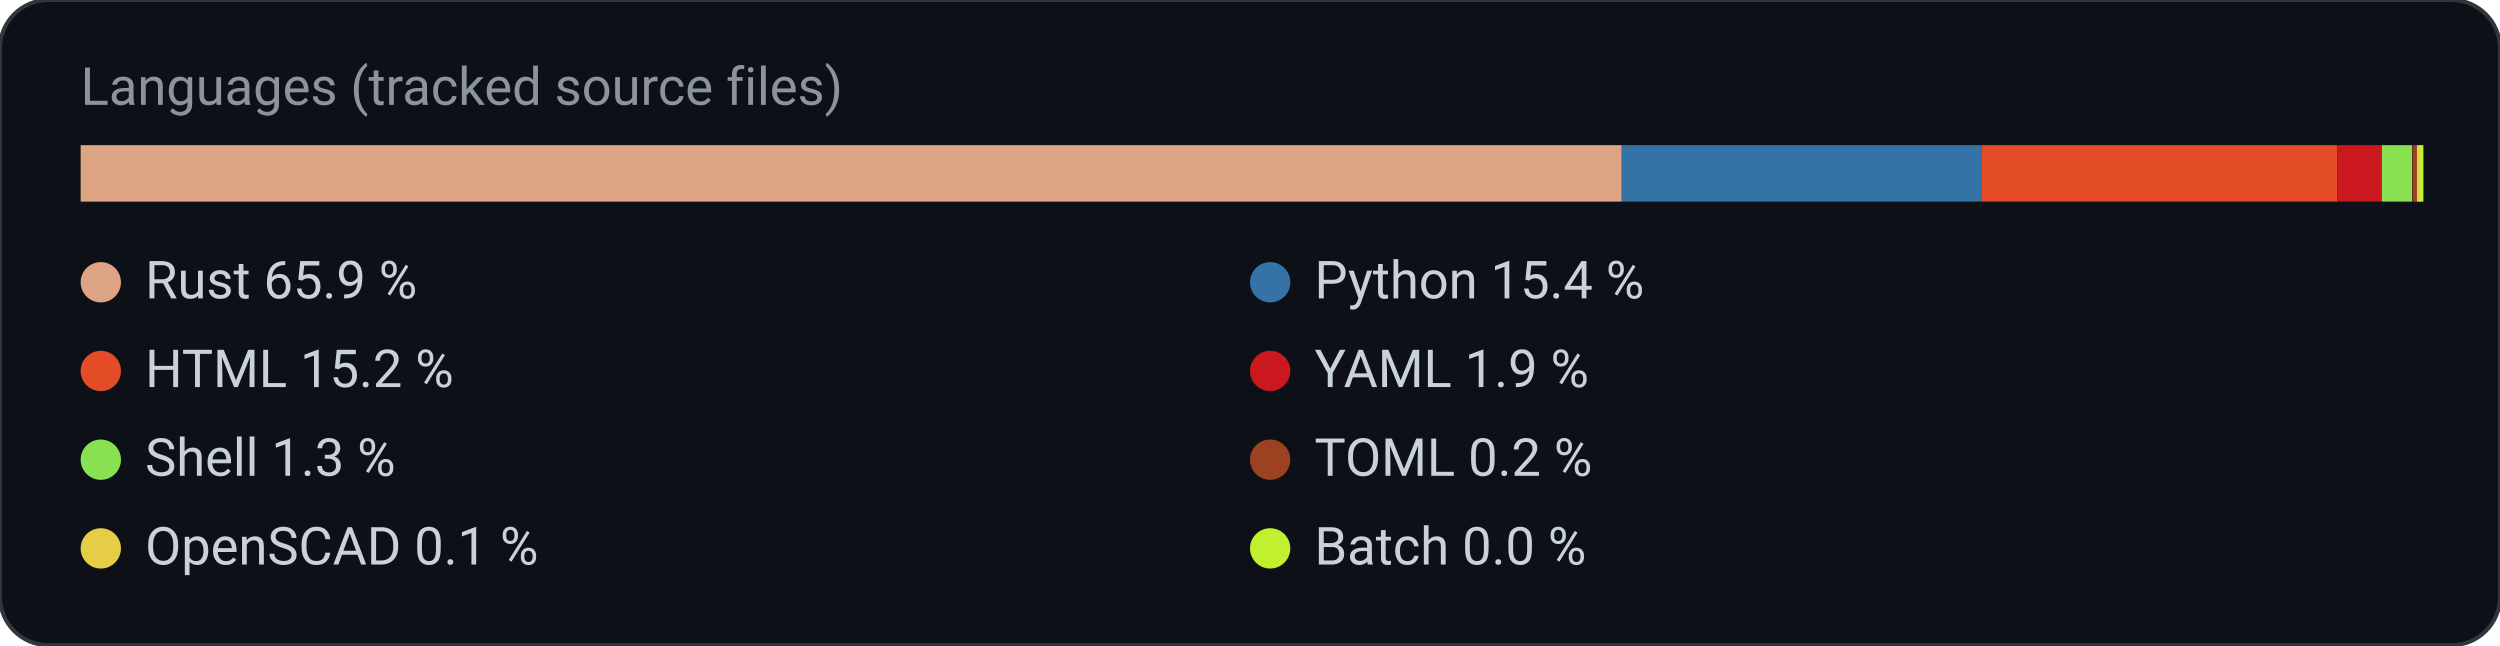
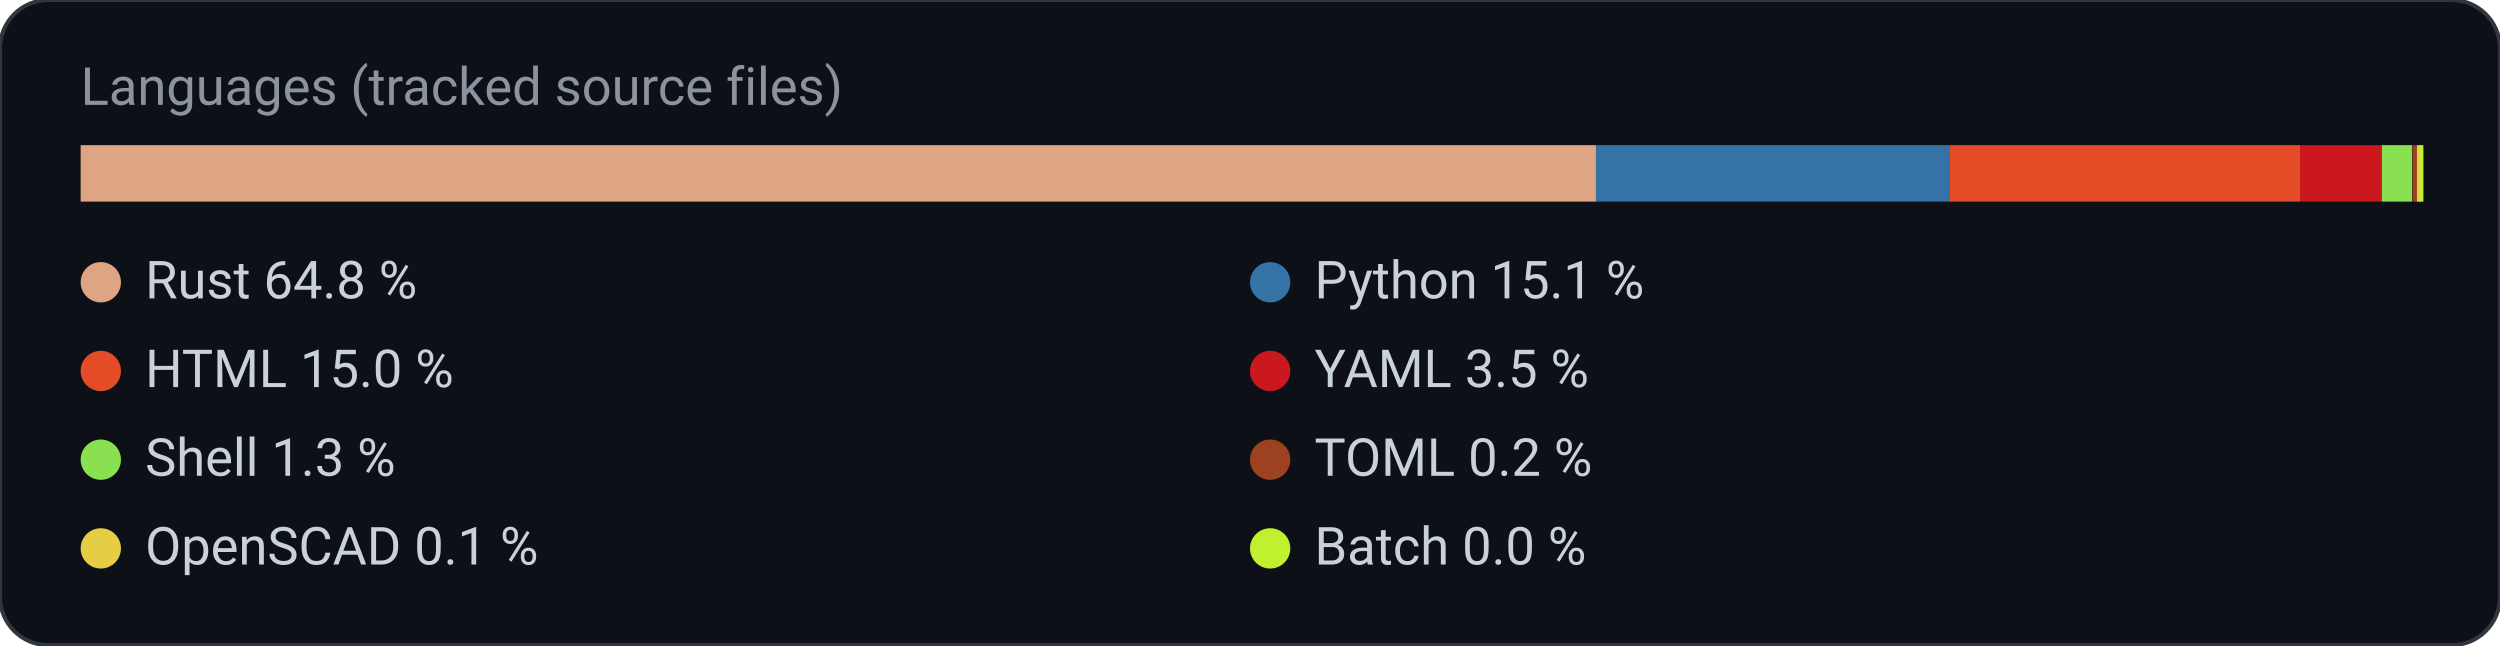
<svg xmlns="http://www.w3.org/2000/svg" width="620" height="160" viewBox="0 0 620 160" role="img" aria-label="Languages (tracked source files)">
  <rect width="620" height="160" rx="12" fill="#0d1117" stroke="#30363d" />
  <text x="20" y="26" fill="#8b949e" font-family="ui-sans-serif, system-ui, -apple-system, Segoe UI, Roboto, Helvetica, Arial, sans-serif" font-size="13">Languages (tracked source files)</text>
-   <rect x="20.0" y="36.0" width="382.2" height="14.0" rx="0" fill="#dea584" />
-   <rect x="402.2" y="36.0" width="89.3" height="14.0" rx="0" fill="#3572A5" />
-   <rect x="491.5" y="36.0" width="88.2" height="14.0" rx="0" fill="#e34c26" />
-   <rect x="579.7" y="36.0" width="11.0" height="14.0" rx="0" fill="#cb171e" />
+   <rect x="20.0" y="36.0" width="375.8" height="14.0" rx="0" fill="#dea584" />
+   <rect x="395.8" y="36.0" width="87.6" height="14.0" rx="0" fill="#3572A5" />
+   <rect x="483.4" y="36.0" width="87.0" height="14.0" rx="0" fill="#e34c26" />
+   <rect x="570.4" y="36.0" width="20.3" height="14.0" rx="0" fill="#cb171e" />
  <rect x="590.7" y="36.0" width="7.5" height="14.0" rx="0" fill="#89e051" />
  <rect x="598.3" y="36.0" width="1.2" height="14.0" rx="0" fill="#9c4221" />
  <rect x="599.4" y="36.0" width="1.0" height="14.0" rx="0" fill="#e5cd45" />
  <rect x="600.0" y="36.0" width="1.0" height="14.0" rx="0" fill="#C1F12E" />
  <circle cx="25" cy="70" r="5" fill="#dea584" />
-   <text x="36.0" y="74.0" fill="#c9d1d9" font-family="ui-sans-serif, system-ui, -apple-system, Segoe UI, Roboto, Helvetica, Arial, sans-serif" font-size="13" text-anchor="start" font-weight="400">Rust  65.9 %</text>
+   <text x="36.0" y="74.0" fill="#c9d1d9" font-family="ui-sans-serif, system-ui, -apple-system, Segoe UI, Roboto, Helvetica, Arial, sans-serif" font-size="13" text-anchor="start" font-weight="400">Rust  64.8 %</text>
  <circle cx="315" cy="70" r="5" fill="#3572A5" />
-   <text x="326.0" y="74.0" fill="#c9d1d9" font-family="ui-sans-serif, system-ui, -apple-system, Segoe UI, Roboto, Helvetica, Arial, sans-serif" font-size="13" text-anchor="start" font-weight="400">Python  15.4 %</text>
+   <text x="326.0" y="74.0" fill="#c9d1d9" font-family="ui-sans-serif, system-ui, -apple-system, Segoe UI, Roboto, Helvetica, Arial, sans-serif" font-size="13" text-anchor="start" font-weight="400">Python  15.1 %</text>
  <circle cx="25" cy="92" r="5" fill="#e34c26" />
-   <text x="36.0" y="96.0" fill="#c9d1d9" font-family="ui-sans-serif, system-ui, -apple-system, Segoe UI, Roboto, Helvetica, Arial, sans-serif" font-size="13" text-anchor="start" font-weight="400">HTML  15.2 %</text>
+   <text x="36.0" y="96.0" fill="#c9d1d9" font-family="ui-sans-serif, system-ui, -apple-system, Segoe UI, Roboto, Helvetica, Arial, sans-serif" font-size="13" text-anchor="start" font-weight="400">HTML  15.0 %</text>
  <circle cx="315" cy="92" r="5" fill="#cb171e" />
-   <text x="326.0" y="96.0" fill="#c9d1d9" font-family="ui-sans-serif, system-ui, -apple-system, Segoe UI, Roboto, Helvetica, Arial, sans-serif" font-size="13" text-anchor="start" font-weight="400">YAML  1.9 %</text>
+   <text x="326.0" y="96.0" fill="#c9d1d9" font-family="ui-sans-serif, system-ui, -apple-system, Segoe UI, Roboto, Helvetica, Arial, sans-serif" font-size="13" text-anchor="start" font-weight="400">YAML  3.5 %</text>
  <circle cx="25" cy="114" r="5" fill="#89e051" />
  <text x="36.0" y="118.0" fill="#c9d1d9" font-family="ui-sans-serif, system-ui, -apple-system, Segoe UI, Roboto, Helvetica, Arial, sans-serif" font-size="13" text-anchor="start" font-weight="400">Shell  1.3 %</text>
  <circle cx="315" cy="114" r="5" fill="#9c4221" />
  <text x="326.0" y="118.0" fill="#c9d1d9" font-family="ui-sans-serif, system-ui, -apple-system, Segoe UI, Roboto, Helvetica, Arial, sans-serif" font-size="13" text-anchor="start" font-weight="400">TOML  0.2 %</text>
  <circle cx="25" cy="136" r="5" fill="#e5cd45" />
  <text x="36.0" y="140.0" fill="#c9d1d9" font-family="ui-sans-serif, system-ui, -apple-system, Segoe UI, Roboto, Helvetica, Arial, sans-serif" font-size="13" text-anchor="start" font-weight="400">OpenSCAD  0.1 %</text>
  <circle cx="315" cy="136" r="5" fill="#C1F12E" />
  <text x="326.0" y="140.0" fill="#c9d1d9" font-family="ui-sans-serif, system-ui, -apple-system, Segoe UI, Roboto, Helvetica, Arial, sans-serif" font-size="13" text-anchor="start" font-weight="400">Batch  0.0 %</text>
</svg>
